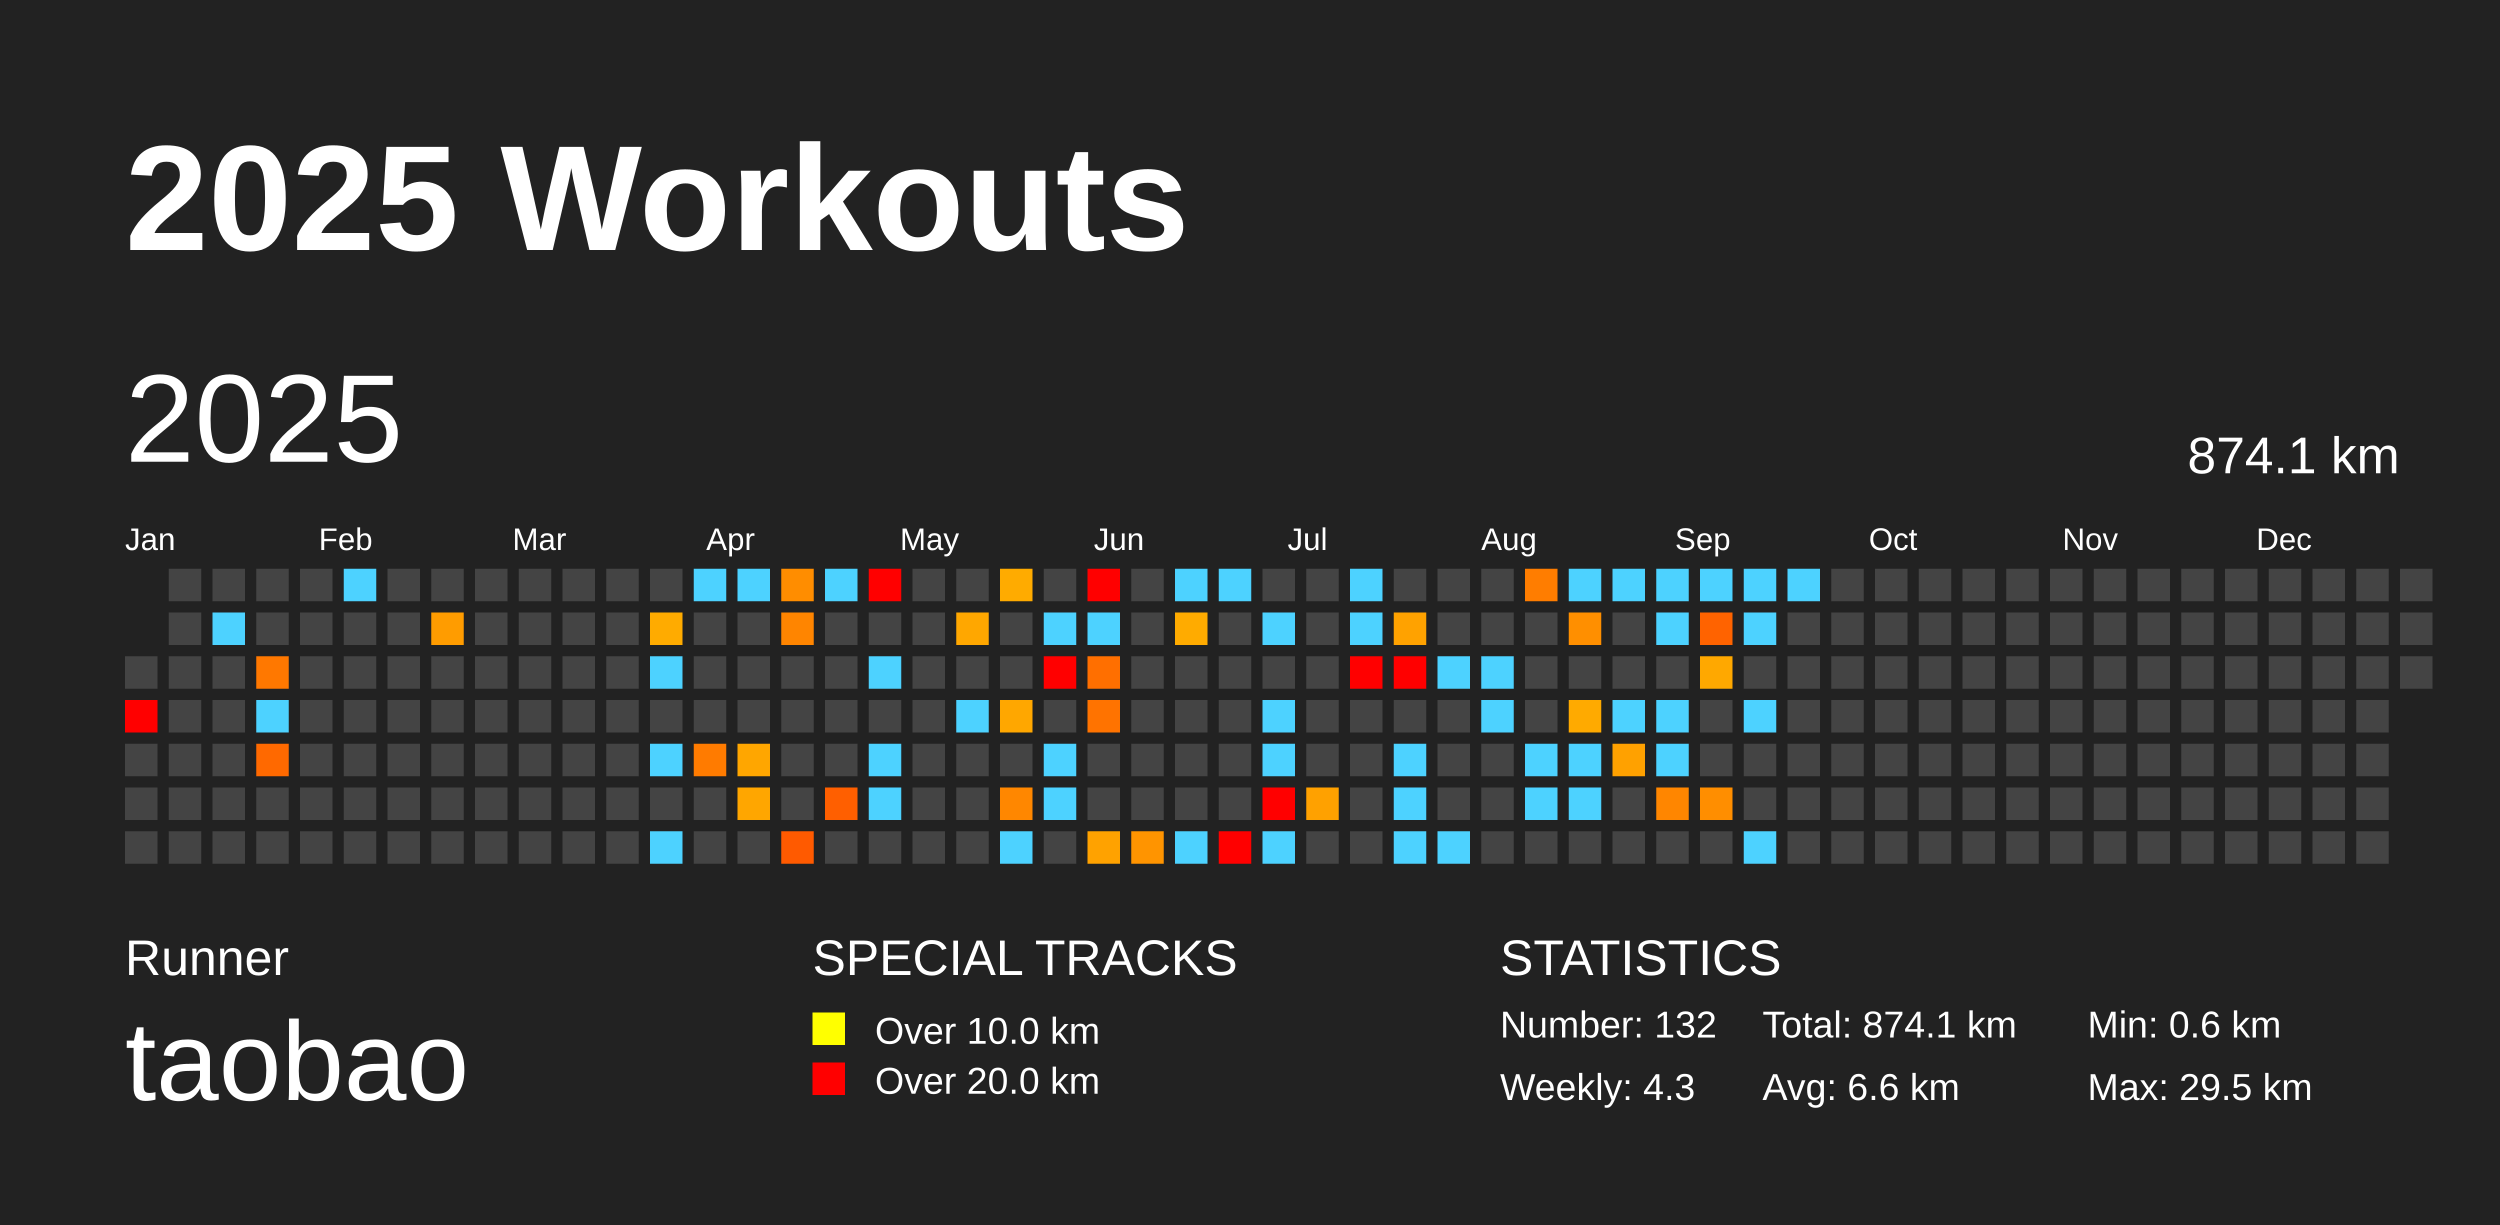
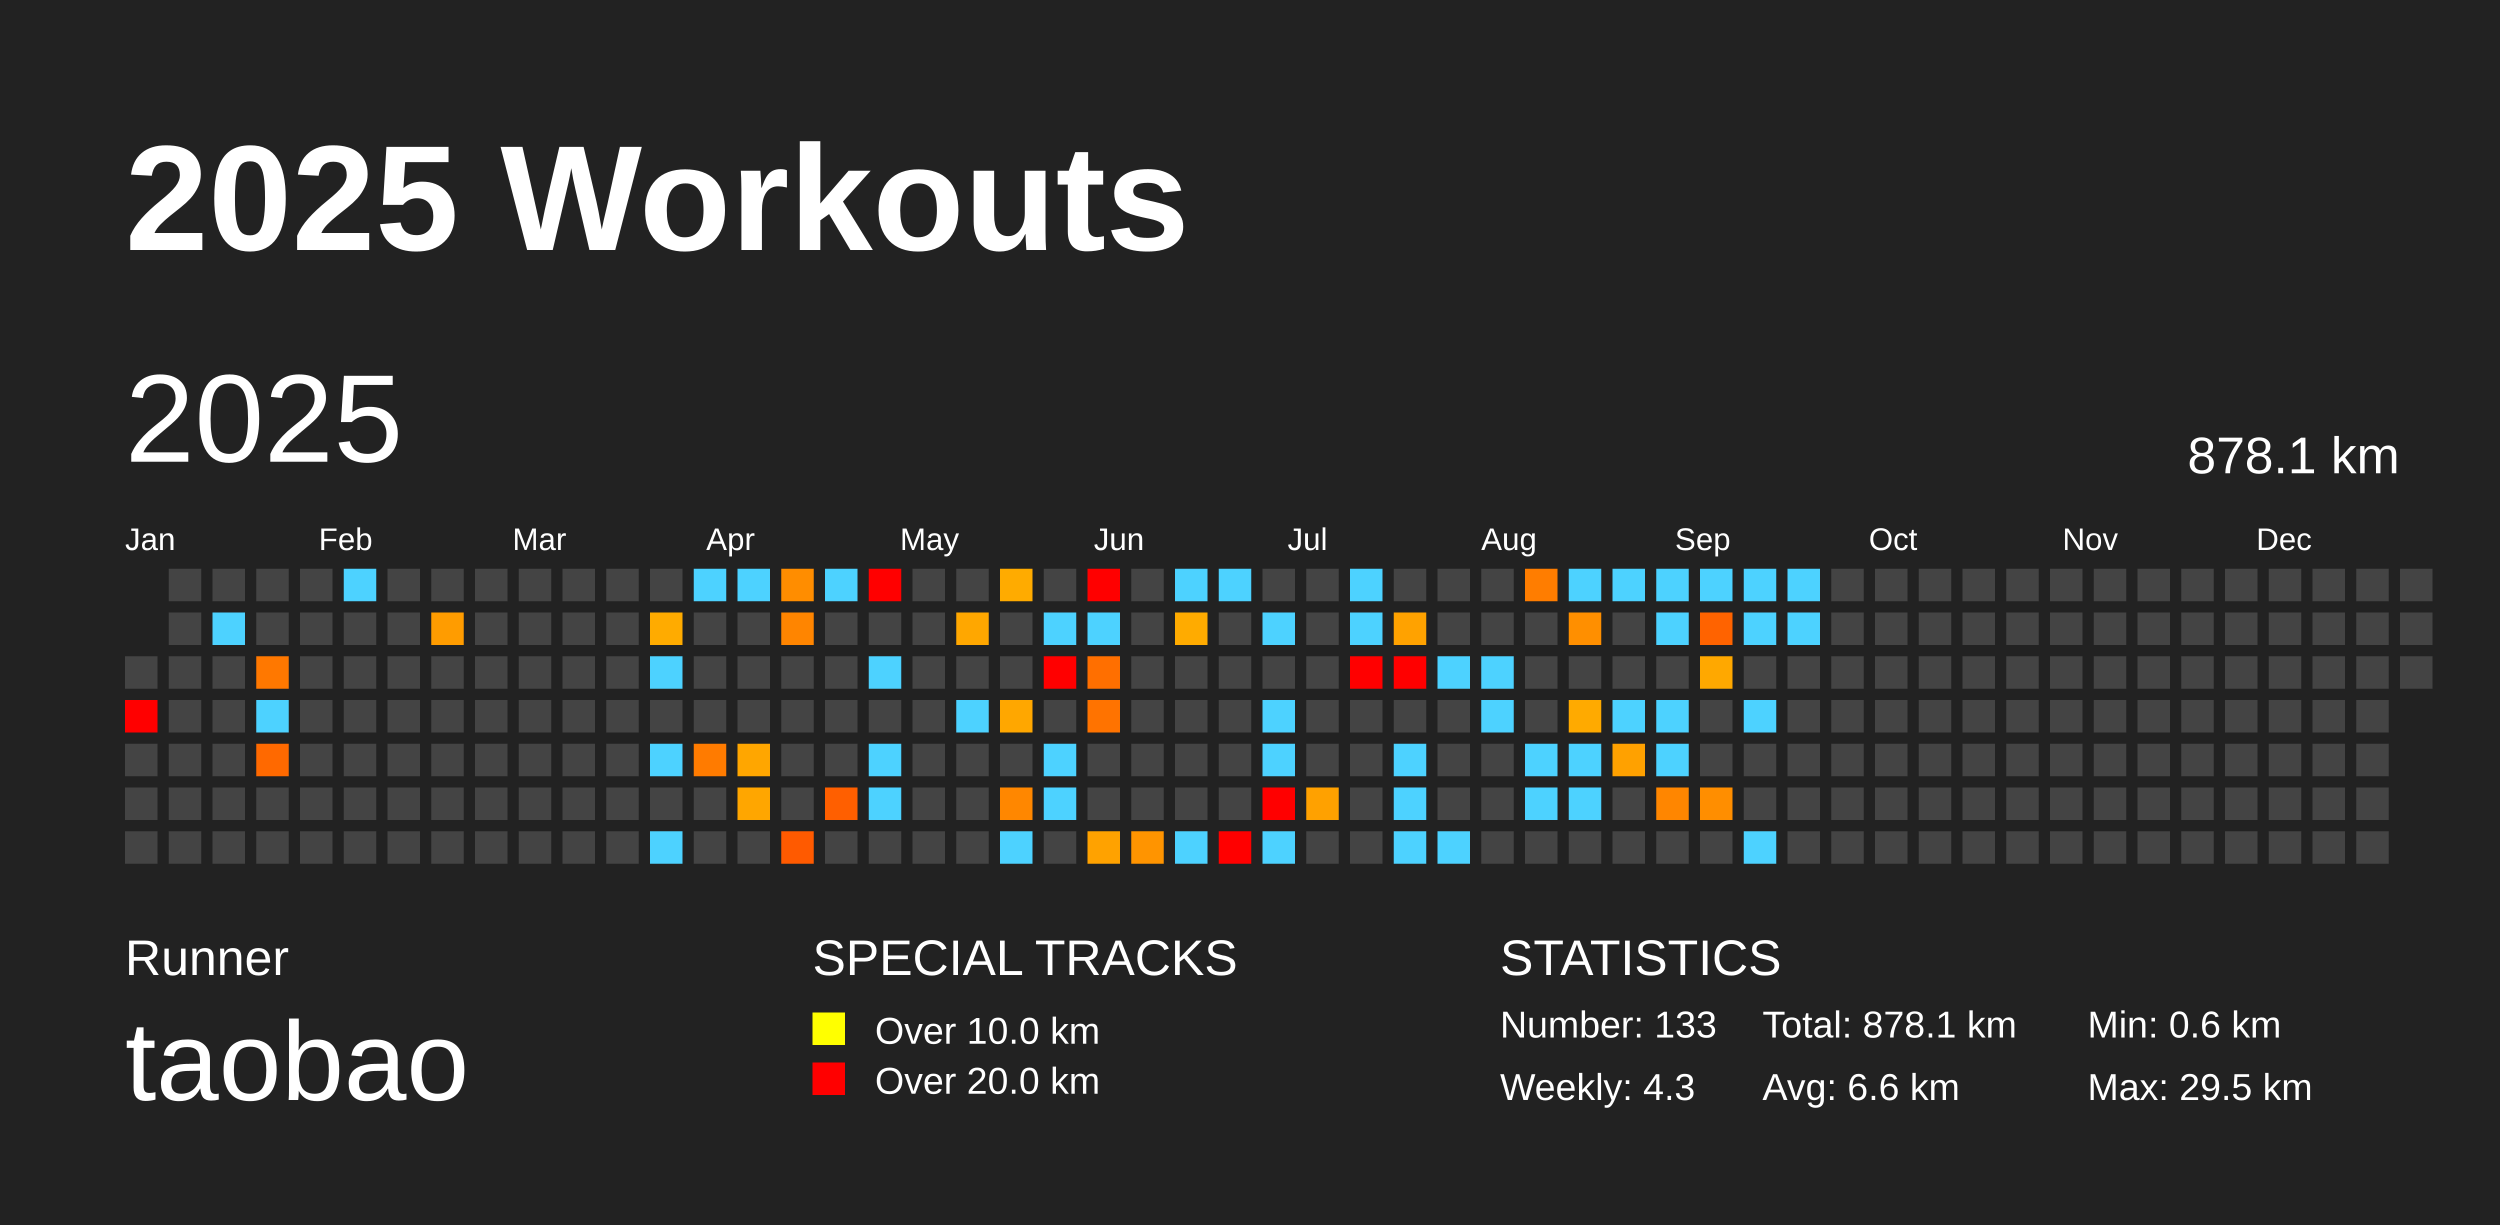
<svg xmlns="http://www.w3.org/2000/svg" baseProfile="full" height="98mm" version="1.1" viewBox="0,0,200,98" width="200mm">
  <defs />
  <rect fill="#222222" height="98" width="200" x="0" y="0" />
  <text fill="#FFFFFF" style="font-size:12px; font-family:Arial; font-weight:bold;" x="10" y="20">2025 Workouts</text>
  <text fill="#FFFFFF" style="font-size:4px; font-family:Arial" x="10" y="78">Runner</text>
  <text fill="#FFFFFF" style="font-size:9px; font-family:Arial" x="10" y="88">taobao</text>
  <text fill="#FFFFFF" style="font-size:4px; font-family:Arial" x="65" y="78">SPECIAL TRACKS</text>
  <rect fill="yellow" height="2.6" width="2.6" x="65" y="81" />
  <text fill="#FFFFFF" style="font-size:3px; font-family:Arial" x="70" y="83.5">Over 10.0 km</text>
  <rect fill="red" height="2.6" width="2.6" x="65" y="85" />
  <text fill="#FFFFFF" style="font-size:3px; font-family:Arial" x="70" y="87.5">Over 20.0 km</text>
  <text fill="#FFFFFF" style="font-size:4px; font-family:Arial" x="120" y="78">STATISTICS</text>
-   <text fill="#FFFFFF" style="font-size:3px; font-family:Arial" x="120" y="83">Number: 132</text>
+   <text fill="#FFFFFF" style="font-size:3px; font-family:Arial" x="120" y="83">Number: 133</text>
  <text fill="#FFFFFF" style="font-size:3px; font-family:Arial" x="120" y="88">Weekly: 4.3</text>
-   <text fill="#FFFFFF" style="font-size:3px; font-family:Arial" x="141" y="83">Total: 874.1 km</text>
+   <text fill="#FFFFFF" style="font-size:3px; font-family:Arial" x="141" y="83">Total: 878.1 km</text>
  <text fill="#FFFFFF" style="font-size:3px; font-family:Arial" x="141" y="88">Avg: 6.6 km</text>
  <text fill="#FFFFFF" style="font-size:3px; font-family:Arial" x="167" y="83">Min: 0.6 km</text>
  <text fill="#FFFFFF" style="font-size:3px; font-family:Arial" x="167" y="88">Max: 29.5 km</text>
  <text dominant-baseline="hanging" fill="#FFFFFF" style="font-size:10.0px; font-family:Arial;" x="10" y="30">2025</text>
-   <text dominant-baseline="hanging" fill="#FFFFFF" style="font-size:4.125px; font-family:Arial;" x="175" y="35">874.1 km</text>
+   <text dominant-baseline="hanging" fill="#FFFFFF" style="font-size:4.125px; font-family:Arial;" x="175" y="35">878.1 km</text>
  <text fill="#FFFFFF" style="font-size:2.5px; font-family:Arial" x="10.0" y="44">Jan</text>
  <text fill="#FFFFFF" style="font-size:2.5px; font-family:Arial" x="25.5" y="44">Feb</text>
  <text fill="#FFFFFF" style="font-size:2.5px; font-family:Arial" x="41.0" y="44">Mar</text>
  <text fill="#FFFFFF" style="font-size:2.5px; font-family:Arial" x="56.5" y="44">Apr</text>
  <text fill="#FFFFFF" style="font-size:2.5px; font-family:Arial" x="72.0" y="44">May</text>
  <text fill="#FFFFFF" style="font-size:2.5px; font-family:Arial" x="87.5" y="44">Jun</text>
  <text fill="#FFFFFF" style="font-size:2.5px; font-family:Arial" x="103.0" y="44">Jul</text>
  <text fill="#FFFFFF" style="font-size:2.5px; font-family:Arial" x="118.5" y="44">Aug</text>
  <text fill="#FFFFFF" style="font-size:2.5px; font-family:Arial" x="134.0" y="44">Sep</text>
  <text fill="#FFFFFF" style="font-size:2.5px; font-family:Arial" x="149.5" y="44">Oct</text>
  <text fill="#FFFFFF" style="font-size:2.5px; font-family:Arial" x="165.0" y="44">Nov</text>
  <text fill="#FFFFFF" style="font-size:2.5px; font-family:Arial" x="180.5" y="44">Dec</text>
  <rect fill="#444444" height="2.6" width="2.6" x="10.0" y="52.5" />
  <rect fill="red" height="2.6" width="2.6" x="10.0" y="56.0" />
  <rect fill="#444444" height="2.6" width="2.6" x="10.0" y="59.5" />
  <rect fill="#444444" height="2.6" width="2.6" x="10.0" y="63.0" />
  <rect fill="#444444" height="2.6" width="2.6" x="10.0" y="66.5" />
  <rect fill="#444444" height="2.6" width="2.6" x="13.5" y="45.5" />
  <rect fill="#444444" height="2.6" width="2.6" x="13.5" y="49.0" />
  <rect fill="#444444" height="2.6" width="2.6" x="13.5" y="52.5" />
  <rect fill="#444444" height="2.6" width="2.6" x="13.5" y="56.0" />
  <rect fill="#444444" height="2.6" width="2.6" x="13.5" y="59.5" />
  <rect fill="#444444" height="2.6" width="2.6" x="13.5" y="63.0" />
  <rect fill="#444444" height="2.6" width="2.6" x="13.5" y="66.5" />
  <rect fill="#444444" height="2.6" width="2.6" x="17.0" y="45.5" />
  <rect fill="#4dd2ff" height="2.6" width="2.6" x="17.0" y="49.0" />
  <rect fill="#444444" height="2.6" width="2.6" x="17.0" y="52.5" />
  <rect fill="#444444" height="2.6" width="2.6" x="17.0" y="56.0" />
  <rect fill="#444444" height="2.6" width="2.6" x="17.0" y="59.5" />
  <rect fill="#444444" height="2.6" width="2.6" x="17.0" y="63.0" />
  <rect fill="#444444" height="2.6" width="2.6" x="17.0" y="66.5" />
  <rect fill="#444444" height="2.6" width="2.6" x="20.5" y="45.5" />
  <rect fill="#444444" height="2.6" width="2.6" x="20.5" y="49.0" />
  <rect fill="#ff7800" height="2.6" width="2.6" x="20.5" y="52.5" />
  <rect fill="#4dd2ff" height="2.6" width="2.6" x="20.5" y="56.0" />
  <rect fill="#ff6900" height="2.6" width="2.6" x="20.5" y="59.5" />
  <rect fill="#444444" height="2.6" width="2.6" x="20.5" y="63.0" />
  <rect fill="#444444" height="2.6" width="2.6" x="20.5" y="66.5" />
  <rect fill="#444444" height="2.6" width="2.6" x="24.0" y="45.5" />
  <rect fill="#444444" height="2.6" width="2.6" x="24.0" y="49.0" />
  <rect fill="#444444" height="2.6" width="2.6" x="24.0" y="52.5" />
  <rect fill="#444444" height="2.6" width="2.6" x="24.0" y="56.0" />
  <rect fill="#444444" height="2.6" width="2.6" x="24.0" y="59.5" />
  <rect fill="#444444" height="2.6" width="2.6" x="24.0" y="63.0" />
  <rect fill="#444444" height="2.6" width="2.6" x="24.0" y="66.5" />
  <rect fill="#4dd2ff" height="2.6" width="2.6" x="27.5" y="45.5" />
  <rect fill="#444444" height="2.6" width="2.6" x="27.5" y="49.0" />
  <rect fill="#444444" height="2.6" width="2.6" x="27.5" y="52.5" />
  <rect fill="#444444" height="2.6" width="2.6" x="27.5" y="56.0" />
  <rect fill="#444444" height="2.6" width="2.6" x="27.5" y="59.5" />
  <rect fill="#444444" height="2.6" width="2.6" x="27.5" y="63.0" />
  <rect fill="#444444" height="2.6" width="2.6" x="27.5" y="66.5" />
  <rect fill="#444444" height="2.6" width="2.6" x="31.0" y="45.5" />
  <rect fill="#444444" height="2.6" width="2.6" x="31.0" y="49.0" />
  <rect fill="#444444" height="2.6" width="2.6" x="31.0" y="52.5" />
  <rect fill="#444444" height="2.6" width="2.6" x="31.0" y="56.0" />
  <rect fill="#444444" height="2.6" width="2.6" x="31.0" y="59.5" />
  <rect fill="#444444" height="2.6" width="2.6" x="31.0" y="63.0" />
  <rect fill="#444444" height="2.6" width="2.6" x="31.0" y="66.5" />
  <rect fill="#444444" height="2.6" width="2.6" x="34.5" y="45.5" />
  <rect fill="#ff9c00" height="2.6" width="2.6" x="34.5" y="49.0" />
  <rect fill="#444444" height="2.6" width="2.6" x="34.5" y="52.5" />
  <rect fill="#444444" height="2.6" width="2.6" x="34.5" y="56.0" />
  <rect fill="#444444" height="2.6" width="2.6" x="34.5" y="59.5" />
  <rect fill="#444444" height="2.6" width="2.6" x="34.5" y="63.0" />
  <rect fill="#444444" height="2.6" width="2.6" x="34.5" y="66.5" />
  <rect fill="#444444" height="2.6" width="2.6" x="38.0" y="45.5" />
  <rect fill="#444444" height="2.6" width="2.6" x="38.0" y="49.0" />
  <rect fill="#444444" height="2.6" width="2.6" x="38.0" y="52.5" />
  <rect fill="#444444" height="2.6" width="2.6" x="38.0" y="56.0" />
  <rect fill="#444444" height="2.6" width="2.6" x="38.0" y="59.5" />
  <rect fill="#444444" height="2.6" width="2.6" x="38.0" y="63.0" />
  <rect fill="#444444" height="2.6" width="2.6" x="38.0" y="66.5" />
  <rect fill="#444444" height="2.6" width="2.6" x="41.5" y="45.5" />
  <rect fill="#444444" height="2.6" width="2.6" x="41.5" y="49.0" />
  <rect fill="#444444" height="2.6" width="2.6" x="41.5" y="52.5" />
  <rect fill="#444444" height="2.6" width="2.6" x="41.5" y="56.0" />
  <rect fill="#444444" height="2.6" width="2.6" x="41.5" y="59.5" />
  <rect fill="#444444" height="2.6" width="2.6" x="41.5" y="63.0" />
  <rect fill="#444444" height="2.6" width="2.6" x="41.5" y="66.5" />
  <rect fill="#444444" height="2.6" width="2.6" x="45.0" y="45.5" />
  <rect fill="#444444" height="2.6" width="2.6" x="45.0" y="49.0" />
  <rect fill="#444444" height="2.6" width="2.6" x="45.0" y="52.5" />
  <rect fill="#444444" height="2.6" width="2.6" x="45.0" y="56.0" />
  <rect fill="#444444" height="2.6" width="2.6" x="45.0" y="59.5" />
  <rect fill="#444444" height="2.6" width="2.6" x="45.0" y="63.0" />
  <rect fill="#444444" height="2.6" width="2.6" x="45.0" y="66.5" />
  <rect fill="#444444" height="2.6" width="2.6" x="48.5" y="45.5" />
  <rect fill="#444444" height="2.6" width="2.6" x="48.5" y="49.0" />
  <rect fill="#444444" height="2.6" width="2.6" x="48.5" y="52.5" />
  <rect fill="#444444" height="2.6" width="2.6" x="48.5" y="56.0" />
  <rect fill="#444444" height="2.6" width="2.6" x="48.5" y="59.5" />
  <rect fill="#444444" height="2.6" width="2.6" x="48.5" y="63.0" />
  <rect fill="#444444" height="2.6" width="2.6" x="48.5" y="66.5" />
  <rect fill="#444444" height="2.6" width="2.6" x="52.0" y="45.5" />
  <rect fill="#ffab00" height="2.6" width="2.6" x="52.0" y="49.0" />
  <rect fill="#4dd2ff" height="2.6" width="2.6" x="52.0" y="52.5" />
  <rect fill="#444444" height="2.6" width="2.6" x="52.0" y="56.0" />
  <rect fill="#4dd2ff" height="2.6" width="2.6" x="52.0" y="59.5" />
  <rect fill="#444444" height="2.6" width="2.6" x="52.0" y="63.0" />
  <rect fill="#4dd2ff" height="2.6" width="2.6" x="52.0" y="66.5" />
  <rect fill="#4dd2ff" height="2.6" width="2.6" x="55.5" y="45.5" />
  <rect fill="#444444" height="2.6" width="2.6" x="55.5" y="49.0" />
  <rect fill="#444444" height="2.6" width="2.6" x="55.5" y="52.5" />
  <rect fill="#444444" height="2.6" width="2.6" x="55.5" y="56.0" />
  <rect fill="#ff7b00" height="2.6" width="2.6" x="55.5" y="59.5" />
  <rect fill="#444444" height="2.6" width="2.6" x="55.5" y="63.0" />
  <rect fill="#444444" height="2.6" width="2.6" x="55.5" y="66.5" />
  <rect fill="#4dd2ff" height="2.6" width="2.6" x="59.0" y="45.5" />
  <rect fill="#444444" height="2.6" width="2.6" x="59.0" y="49.0" />
  <rect fill="#444444" height="2.6" width="2.6" x="59.0" y="52.5" />
  <rect fill="#444444" height="2.6" width="2.6" x="59.0" y="56.0" />
  <rect fill="#ffa600" height="2.6" width="2.6" x="59.0" y="59.5" />
  <rect fill="#ffa600" height="2.6" width="2.6" x="59.0" y="63.0" />
  <rect fill="#444444" height="2.6" width="2.6" x="59.0" y="66.5" />
  <rect fill="#ff8d00" height="2.6" width="2.6" x="62.5" y="45.5" />
  <rect fill="#ff8500" height="2.6" width="2.6" x="62.5" y="49.0" />
  <rect fill="#444444" height="2.6" width="2.6" x="62.5" y="52.5" />
  <rect fill="#444444" height="2.6" width="2.6" x="62.5" y="56.0" />
  <rect fill="#444444" height="2.6" width="2.6" x="62.5" y="59.5" />
  <rect fill="#444444" height="2.6" width="2.6" x="62.5" y="63.0" />
  <rect fill="#ff5a00" height="2.6" width="2.6" x="62.5" y="66.5" />
  <rect fill="#4dd2ff" height="2.6" width="2.6" x="66.0" y="45.5" />
  <rect fill="#444444" height="2.6" width="2.6" x="66.0" y="49.0" />
  <rect fill="#444444" height="2.6" width="2.6" x="66.0" y="52.5" />
  <rect fill="#444444" height="2.6" width="2.6" x="66.0" y="56.0" />
  <rect fill="#444444" height="2.6" width="2.6" x="66.0" y="59.5" />
  <rect fill="#ff5f00" height="2.6" width="2.6" x="66.0" y="63.0" />
  <rect fill="#444444" height="2.6" width="2.6" x="66.0" y="66.5" />
  <rect fill="red" height="2.6" width="2.6" x="69.5" y="45.5" />
  <rect fill="#444444" height="2.6" width="2.6" x="69.5" y="49.0" />
  <rect fill="#4dd2ff" height="2.6" width="2.6" x="69.5" y="52.5" />
  <rect fill="#444444" height="2.6" width="2.6" x="69.5" y="56.0" />
  <rect fill="#4dd2ff" height="2.6" width="2.6" x="69.5" y="59.5" />
  <rect fill="#4dd2ff" height="2.6" width="2.6" x="69.5" y="63.0" />
  <rect fill="#444444" height="2.6" width="2.6" x="69.5" y="66.5" />
  <rect fill="#444444" height="2.6" width="2.6" x="73.0" y="45.5" />
  <rect fill="#444444" height="2.6" width="2.6" x="73.0" y="49.0" />
  <rect fill="#444444" height="2.6" width="2.6" x="73.0" y="52.5" />
  <rect fill="#444444" height="2.6" width="2.6" x="73.0" y="56.0" />
  <rect fill="#444444" height="2.6" width="2.6" x="73.0" y="59.5" />
  <rect fill="#444444" height="2.6" width="2.6" x="73.0" y="63.0" />
  <rect fill="#444444" height="2.6" width="2.6" x="73.0" y="66.5" />
  <rect fill="#444444" height="2.6" width="2.6" x="76.5" y="45.5" />
  <rect fill="#ffa700" height="2.6" width="2.6" x="76.5" y="49.0" />
  <rect fill="#444444" height="2.6" width="2.6" x="76.5" y="52.5" />
  <rect fill="#4dd2ff" height="2.6" width="2.6" x="76.5" y="56.0" />
  <rect fill="#444444" height="2.6" width="2.6" x="76.5" y="59.5" />
  <rect fill="#444444" height="2.6" width="2.6" x="76.5" y="63.0" />
  <rect fill="#444444" height="2.6" width="2.6" x="76.5" y="66.5" />
  <rect fill="#ffab00" height="2.6" width="2.6" x="80.0" y="45.5" />
  <rect fill="#444444" height="2.6" width="2.6" x="80.0" y="49.0" />
  <rect fill="#444444" height="2.6" width="2.6" x="80.0" y="52.5" />
  <rect fill="#ffa700" height="2.6" width="2.6" x="80.0" y="56.0" />
  <rect fill="#444444" height="2.6" width="2.6" x="80.0" y="59.5" />
  <rect fill="#ff8700" height="2.6" width="2.6" x="80.0" y="63.0" />
  <rect fill="#4dd2ff" height="2.6" width="2.6" x="80.0" y="66.5" />
  <rect fill="#444444" height="2.6" width="2.6" x="83.5" y="45.5" />
  <rect fill="#4dd2ff" height="2.6" width="2.6" x="83.5" y="49.0" />
  <rect fill="red" height="2.6" width="2.6" x="83.5" y="52.5" />
  <rect fill="#444444" height="2.6" width="2.6" x="83.5" y="56.0" />
  <rect fill="#4dd2ff" height="2.6" width="2.6" x="83.5" y="59.5" />
  <rect fill="#4dd2ff" height="2.6" width="2.6" x="83.5" y="63.0" />
  <rect fill="#444444" height="2.6" width="2.6" x="83.5" y="66.5" />
  <rect fill="red" height="2.6" width="2.6" x="87.0" y="45.5" />
  <rect fill="#4dd2ff" height="2.6" width="2.6" x="87.0" y="49.0" />
  <rect fill="#ff6f00" height="2.6" width="2.6" x="87.0" y="52.5" />
  <rect fill="#ff7300" height="2.6" width="2.6" x="87.0" y="56.0" />
  <rect fill="#444444" height="2.6" width="2.6" x="87.0" y="59.5" />
  <rect fill="#444444" height="2.6" width="2.6" x="87.0" y="63.0" />
  <rect fill="#ffa200" height="2.6" width="2.6" x="87.0" y="66.5" />
  <rect fill="#444444" height="2.6" width="2.6" x="90.5" y="45.5" />
  <rect fill="#444444" height="2.6" width="2.6" x="90.5" y="49.0" />
  <rect fill="#444444" height="2.6" width="2.6" x="90.5" y="52.5" />
  <rect fill="#444444" height="2.6" width="2.6" x="90.5" y="56.0" />
  <rect fill="#444444" height="2.6" width="2.6" x="90.5" y="59.5" />
  <rect fill="#444444" height="2.6" width="2.6" x="90.5" y="63.0" />
  <rect fill="#ff9400" height="2.6" width="2.6" x="90.5" y="66.5" />
  <rect fill="#4dd2ff" height="2.6" width="2.6" x="94.0" y="45.5" />
  <rect fill="#ffab00" height="2.6" width="2.6" x="94.0" y="49.0" />
  <rect fill="#444444" height="2.6" width="2.6" x="94.0" y="52.5" />
  <rect fill="#444444" height="2.6" width="2.6" x="94.0" y="56.0" />
  <rect fill="#444444" height="2.6" width="2.6" x="94.0" y="59.5" />
  <rect fill="#444444" height="2.6" width="2.6" x="94.0" y="63.0" />
  <rect fill="#4dd2ff" height="2.6" width="2.6" x="94.0" y="66.5" />
  <rect fill="#4dd2ff" height="2.6" width="2.6" x="97.5" y="45.5" />
  <rect fill="#444444" height="2.6" width="2.6" x="97.5" y="49.0" />
  <rect fill="#444444" height="2.6" width="2.6" x="97.5" y="52.5" />
  <rect fill="#444444" height="2.6" width="2.6" x="97.5" y="56.0" />
  <rect fill="#444444" height="2.6" width="2.6" x="97.5" y="59.5" />
  <rect fill="#444444" height="2.6" width="2.6" x="97.5" y="63.0" />
  <rect fill="red" height="2.6" width="2.6" x="97.5" y="66.5" />
  <rect fill="#444444" height="2.6" width="2.6" x="101.0" y="45.5" />
  <rect fill="#4dd2ff" height="2.6" width="2.6" x="101.0" y="49.0" />
  <rect fill="#444444" height="2.6" width="2.6" x="101.0" y="52.5" />
  <rect fill="#4dd2ff" height="2.6" width="2.6" x="101.0" y="56.0" />
  <rect fill="#4dd2ff" height="2.6" width="2.6" x="101.0" y="59.5" />
  <rect fill="red" height="2.6" width="2.6" x="101.0" y="63.0" />
  <rect fill="#4dd2ff" height="2.6" width="2.6" x="101.0" y="66.5" />
  <rect fill="#444444" height="2.6" width="2.6" x="104.5" y="45.5" />
  <rect fill="#444444" height="2.6" width="2.6" x="104.5" y="49.0" />
  <rect fill="#444444" height="2.6" width="2.6" x="104.5" y="52.5" />
  <rect fill="#444444" height="2.6" width="2.6" x="104.5" y="56.0" />
  <rect fill="#444444" height="2.6" width="2.6" x="104.5" y="59.5" />
  <rect fill="#ffa100" height="2.6" width="2.6" x="104.5" y="63.0" />
  <rect fill="#444444" height="2.6" width="2.6" x="104.5" y="66.5" />
  <rect fill="#4dd2ff" height="2.6" width="2.6" x="108.0" y="45.5" />
  <rect fill="#4dd2ff" height="2.6" width="2.6" x="108.0" y="49.0" />
  <rect fill="red" height="2.6" width="2.6" x="108.0" y="52.5" />
  <rect fill="#444444" height="2.6" width="2.6" x="108.0" y="56.0" />
  <rect fill="#444444" height="2.6" width="2.6" x="108.0" y="59.5" />
  <rect fill="#444444" height="2.6" width="2.6" x="108.0" y="63.0" />
  <rect fill="#444444" height="2.6" width="2.6" x="108.0" y="66.5" />
  <rect fill="#444444" height="2.6" width="2.6" x="111.5" y="45.5" />
  <rect fill="#ffa200" height="2.6" width="2.6" x="111.5" y="49.0" />
  <rect fill="red" height="2.6" width="2.6" x="111.5" y="52.5" />
  <rect fill="#444444" height="2.6" width="2.6" x="111.5" y="56.0" />
  <rect fill="#4dd2ff" height="2.6" width="2.6" x="111.5" y="59.5" />
  <rect fill="#4dd2ff" height="2.6" width="2.6" x="111.5" y="63.0" />
  <rect fill="#4dd2ff" height="2.6" width="2.6" x="111.5" y="66.5" />
  <rect fill="#444444" height="2.6" width="2.6" x="115.0" y="45.5" />
  <rect fill="#444444" height="2.6" width="2.6" x="115.0" y="49.0" />
  <rect fill="#4dd2ff" height="2.6" width="2.6" x="115.0" y="52.5" />
  <rect fill="#444444" height="2.6" width="2.6" x="115.0" y="56.0" />
  <rect fill="#444444" height="2.6" width="2.6" x="115.0" y="59.5" />
  <rect fill="#444444" height="2.6" width="2.6" x="115.0" y="63.0" />
  <rect fill="#4dd2ff" height="2.6" width="2.6" x="115.0" y="66.5" />
  <rect fill="#444444" height="2.6" width="2.6" x="118.5" y="45.5" />
  <rect fill="#444444" height="2.6" width="2.6" x="118.5" y="49.0" />
  <rect fill="#4dd2ff" height="2.6" width="2.6" x="118.5" y="52.5" />
  <rect fill="#4dd2ff" height="2.6" width="2.6" x="118.5" y="56.0" />
  <rect fill="#444444" height="2.6" width="2.6" x="118.5" y="59.5" />
  <rect fill="#444444" height="2.6" width="2.6" x="118.5" y="63.0" />
  <rect fill="#444444" height="2.6" width="2.6" x="118.5" y="66.5" />
  <rect fill="#ff7d00" height="2.6" width="2.6" x="122.0" y="45.5" />
  <rect fill="#444444" height="2.6" width="2.6" x="122.0" y="49.0" />
  <rect fill="#444444" height="2.6" width="2.6" x="122.0" y="52.5" />
  <rect fill="#444444" height="2.6" width="2.6" x="122.0" y="56.0" />
  <rect fill="#4dd2ff" height="2.6" width="2.6" x="122.0" y="59.5" />
  <rect fill="#4dd2ff" height="2.6" width="2.6" x="122.0" y="63.0" />
  <rect fill="#444444" height="2.6" width="2.6" x="122.0" y="66.5" />
  <rect fill="#4dd2ff" height="2.6" width="2.6" x="125.5" y="45.5" />
  <rect fill="#ff8f00" height="2.6" width="2.6" x="125.5" y="49.0" />
  <rect fill="#444444" height="2.6" width="2.6" x="125.5" y="52.5" />
  <rect fill="#ffaa00" height="2.6" width="2.6" x="125.5" y="56.0" />
  <rect fill="#4dd2ff" height="2.6" width="2.6" x="125.5" y="59.5" />
  <rect fill="#4dd2ff" height="2.6" width="2.6" x="125.5" y="63.0" />
  <rect fill="#444444" height="2.6" width="2.6" x="125.5" y="66.5" />
  <rect fill="#4dd2ff" height="2.6" width="2.6" x="129.0" y="45.5" />
  <rect fill="#444444" height="2.6" width="2.6" x="129.0" y="49.0" />
  <rect fill="#444444" height="2.6" width="2.6" x="129.0" y="52.5" />
  <rect fill="#4dd2ff" height="2.6" width="2.6" x="129.0" y="56.0" />
  <rect fill="#ffa100" height="2.6" width="2.6" x="129.0" y="59.5" />
  <rect fill="#444444" height="2.6" width="2.6" x="129.0" y="63.0" />
  <rect fill="#444444" height="2.6" width="2.6" x="129.0" y="66.5" />
  <rect fill="#4dd2ff" height="2.6" width="2.6" x="132.5" y="45.5" />
  <rect fill="#4dd2ff" height="2.6" width="2.6" x="132.5" y="49.0" />
  <rect fill="#444444" height="2.6" width="2.6" x="132.5" y="52.5" />
  <rect fill="#4dd2ff" height="2.6" width="2.6" x="132.5" y="56.0" />
  <rect fill="#4dd2ff" height="2.6" width="2.6" x="132.5" y="59.5" />
  <rect fill="#ff8600" height="2.6" width="2.6" x="132.5" y="63.0" />
  <rect fill="#444444" height="2.6" width="2.6" x="132.5" y="66.5" />
  <rect fill="#4dd2ff" height="2.6" width="2.6" x="136.0" y="45.5" />
  <rect fill="#ff6300" height="2.6" width="2.6" x="136.0" y="49.0" />
  <rect fill="#ffa800" height="2.6" width="2.6" x="136.0" y="52.5" />
  <rect fill="#444444" height="2.6" width="2.6" x="136.0" y="56.0" />
  <rect fill="#444444" height="2.6" width="2.6" x="136.0" y="59.5" />
  <rect fill="#ff8e00" height="2.6" width="2.6" x="136.0" y="63.0" />
  <rect fill="#444444" height="2.6" width="2.6" x="136.0" y="66.5" />
  <rect fill="#4dd2ff" height="2.6" width="2.6" x="139.5" y="45.5" />
  <rect fill="#4dd2ff" height="2.6" width="2.6" x="139.5" y="49.0" />
  <rect fill="#444444" height="2.6" width="2.6" x="139.5" y="52.5" />
  <rect fill="#4dd2ff" height="2.6" width="2.6" x="139.5" y="56.0" />
  <rect fill="#444444" height="2.6" width="2.6" x="139.5" y="59.5" />
  <rect fill="#444444" height="2.6" width="2.6" x="139.5" y="63.0" />
  <rect fill="#4dd2ff" height="2.6" width="2.6" x="139.5" y="66.5" />
  <rect fill="#4dd2ff" height="2.6" width="2.6" x="143.0" y="45.5" />
-   <rect fill="#444444" height="2.6" width="2.6" x="143.0" y="49.0" />
+   <rect fill="#4dd2ff" height="2.6" width="2.6" x="143.0" y="49.0" />
  <rect fill="#444444" height="2.6" width="2.6" x="143.0" y="52.5" />
  <rect fill="#444444" height="2.6" width="2.6" x="143.0" y="56.0" />
  <rect fill="#444444" height="2.6" width="2.6" x="143.0" y="59.5" />
  <rect fill="#444444" height="2.6" width="2.6" x="143.0" y="63.0" />
  <rect fill="#444444" height="2.6" width="2.6" x="143.0" y="66.5" />
  <rect fill="#444444" height="2.6" width="2.6" x="146.5" y="45.5" />
  <rect fill="#444444" height="2.6" width="2.6" x="146.5" y="49.0" />
  <rect fill="#444444" height="2.6" width="2.6" x="146.5" y="52.5" />
  <rect fill="#444444" height="2.6" width="2.6" x="146.5" y="56.0" />
  <rect fill="#444444" height="2.6" width="2.6" x="146.5" y="59.5" />
  <rect fill="#444444" height="2.6" width="2.6" x="146.5" y="63.0" />
  <rect fill="#444444" height="2.6" width="2.6" x="146.5" y="66.5" />
  <rect fill="#444444" height="2.6" width="2.6" x="150.0" y="45.5" />
  <rect fill="#444444" height="2.6" width="2.6" x="150.0" y="49.0" />
  <rect fill="#444444" height="2.6" width="2.6" x="150.0" y="52.5" />
  <rect fill="#444444" height="2.6" width="2.6" x="150.0" y="56.0" />
  <rect fill="#444444" height="2.6" width="2.6" x="150.0" y="59.5" />
  <rect fill="#444444" height="2.6" width="2.6" x="150.0" y="63.0" />
  <rect fill="#444444" height="2.6" width="2.6" x="150.0" y="66.5" />
  <rect fill="#444444" height="2.6" width="2.6" x="153.5" y="45.5" />
  <rect fill="#444444" height="2.6" width="2.6" x="153.5" y="49.0" />
  <rect fill="#444444" height="2.6" width="2.6" x="153.5" y="52.5" />
  <rect fill="#444444" height="2.6" width="2.6" x="153.5" y="56.0" />
  <rect fill="#444444" height="2.6" width="2.6" x="153.5" y="59.5" />
  <rect fill="#444444" height="2.6" width="2.6" x="153.5" y="63.0" />
  <rect fill="#444444" height="2.6" width="2.6" x="153.5" y="66.5" />
  <rect fill="#444444" height="2.6" width="2.6" x="157.0" y="45.5" />
  <rect fill="#444444" height="2.6" width="2.6" x="157.0" y="49.0" />
  <rect fill="#444444" height="2.6" width="2.6" x="157.0" y="52.5" />
  <rect fill="#444444" height="2.6" width="2.6" x="157.0" y="56.0" />
  <rect fill="#444444" height="2.6" width="2.6" x="157.0" y="59.5" />
  <rect fill="#444444" height="2.6" width="2.6" x="157.0" y="63.0" />
  <rect fill="#444444" height="2.6" width="2.6" x="157.0" y="66.5" />
  <rect fill="#444444" height="2.6" width="2.6" x="160.5" y="45.5" />
  <rect fill="#444444" height="2.6" width="2.6" x="160.5" y="49.0" />
  <rect fill="#444444" height="2.6" width="2.6" x="160.5" y="52.5" />
  <rect fill="#444444" height="2.6" width="2.6" x="160.5" y="56.0" />
  <rect fill="#444444" height="2.6" width="2.6" x="160.5" y="59.5" />
  <rect fill="#444444" height="2.6" width="2.6" x="160.5" y="63.0" />
  <rect fill="#444444" height="2.6" width="2.6" x="160.5" y="66.5" />
  <rect fill="#444444" height="2.6" width="2.6" x="164.0" y="45.5" />
  <rect fill="#444444" height="2.6" width="2.6" x="164.0" y="49.0" />
  <rect fill="#444444" height="2.6" width="2.6" x="164.0" y="52.5" />
  <rect fill="#444444" height="2.6" width="2.6" x="164.0" y="56.0" />
  <rect fill="#444444" height="2.6" width="2.6" x="164.0" y="59.5" />
  <rect fill="#444444" height="2.6" width="2.6" x="164.0" y="63.0" />
  <rect fill="#444444" height="2.6" width="2.6" x="164.0" y="66.5" />
  <rect fill="#444444" height="2.6" width="2.6" x="167.5" y="45.5" />
  <rect fill="#444444" height="2.6" width="2.6" x="167.5" y="49.0" />
  <rect fill="#444444" height="2.6" width="2.6" x="167.5" y="52.5" />
  <rect fill="#444444" height="2.6" width="2.6" x="167.5" y="56.0" />
  <rect fill="#444444" height="2.6" width="2.6" x="167.5" y="59.5" />
  <rect fill="#444444" height="2.6" width="2.6" x="167.5" y="63.0" />
  <rect fill="#444444" height="2.6" width="2.6" x="167.5" y="66.5" />
  <rect fill="#444444" height="2.6" width="2.6" x="171.0" y="45.5" />
  <rect fill="#444444" height="2.6" width="2.6" x="171.0" y="49.0" />
  <rect fill="#444444" height="2.6" width="2.6" x="171.0" y="52.5" />
  <rect fill="#444444" height="2.6" width="2.6" x="171.0" y="56.0" />
  <rect fill="#444444" height="2.6" width="2.6" x="171.0" y="59.5" />
  <rect fill="#444444" height="2.6" width="2.6" x="171.0" y="63.0" />
  <rect fill="#444444" height="2.6" width="2.6" x="171.0" y="66.5" />
  <rect fill="#444444" height="2.6" width="2.6" x="174.5" y="45.5" />
  <rect fill="#444444" height="2.6" width="2.6" x="174.5" y="49.0" />
  <rect fill="#444444" height="2.6" width="2.6" x="174.5" y="52.5" />
  <rect fill="#444444" height="2.6" width="2.6" x="174.5" y="56.0" />
  <rect fill="#444444" height="2.6" width="2.6" x="174.5" y="59.5" />
  <rect fill="#444444" height="2.6" width="2.6" x="174.5" y="63.0" />
  <rect fill="#444444" height="2.6" width="2.6" x="174.5" y="66.5" />
  <rect fill="#444444" height="2.6" width="2.6" x="178.0" y="45.5" />
  <rect fill="#444444" height="2.6" width="2.6" x="178.0" y="49.0" />
  <rect fill="#444444" height="2.6" width="2.6" x="178.0" y="52.5" />
  <rect fill="#444444" height="2.6" width="2.6" x="178.0" y="56.0" />
  <rect fill="#444444" height="2.6" width="2.6" x="178.0" y="59.5" />
  <rect fill="#444444" height="2.6" width="2.6" x="178.0" y="63.0" />
  <rect fill="#444444" height="2.6" width="2.6" x="178.0" y="66.5" />
  <rect fill="#444444" height="2.6" width="2.6" x="181.5" y="45.5" />
  <rect fill="#444444" height="2.6" width="2.6" x="181.5" y="49.0" />
  <rect fill="#444444" height="2.6" width="2.6" x="181.5" y="52.5" />
  <rect fill="#444444" height="2.6" width="2.6" x="181.5" y="56.0" />
  <rect fill="#444444" height="2.6" width="2.6" x="181.5" y="59.5" />
  <rect fill="#444444" height="2.6" width="2.6" x="181.5" y="63.0" />
  <rect fill="#444444" height="2.6" width="2.6" x="181.5" y="66.5" />
  <rect fill="#444444" height="2.6" width="2.6" x="185.0" y="45.5" />
  <rect fill="#444444" height="2.6" width="2.6" x="185.0" y="49.0" />
  <rect fill="#444444" height="2.6" width="2.6" x="185.0" y="52.5" />
  <rect fill="#444444" height="2.6" width="2.6" x="185.0" y="56.0" />
  <rect fill="#444444" height="2.6" width="2.6" x="185.0" y="59.5" />
  <rect fill="#444444" height="2.6" width="2.6" x="185.0" y="63.0" />
  <rect fill="#444444" height="2.6" width="2.6" x="185.0" y="66.5" />
  <rect fill="#444444" height="2.6" width="2.6" x="188.5" y="45.5" />
  <rect fill="#444444" height="2.6" width="2.6" x="188.5" y="49.0" />
  <rect fill="#444444" height="2.6" width="2.6" x="188.5" y="52.5" />
  <rect fill="#444444" height="2.6" width="2.6" x="188.5" y="56.0" />
  <rect fill="#444444" height="2.6" width="2.6" x="188.5" y="59.5" />
  <rect fill="#444444" height="2.6" width="2.6" x="188.5" y="63.0" />
  <rect fill="#444444" height="2.6" width="2.6" x="188.5" y="66.5" />
  <rect fill="#444444" height="2.6" width="2.6" x="192.0" y="45.5" />
  <rect fill="#444444" height="2.6" width="2.6" x="192.0" y="49.0" />
  <rect fill="#444444" height="2.6" width="2.6" x="192.0" y="52.5" />
</svg>
